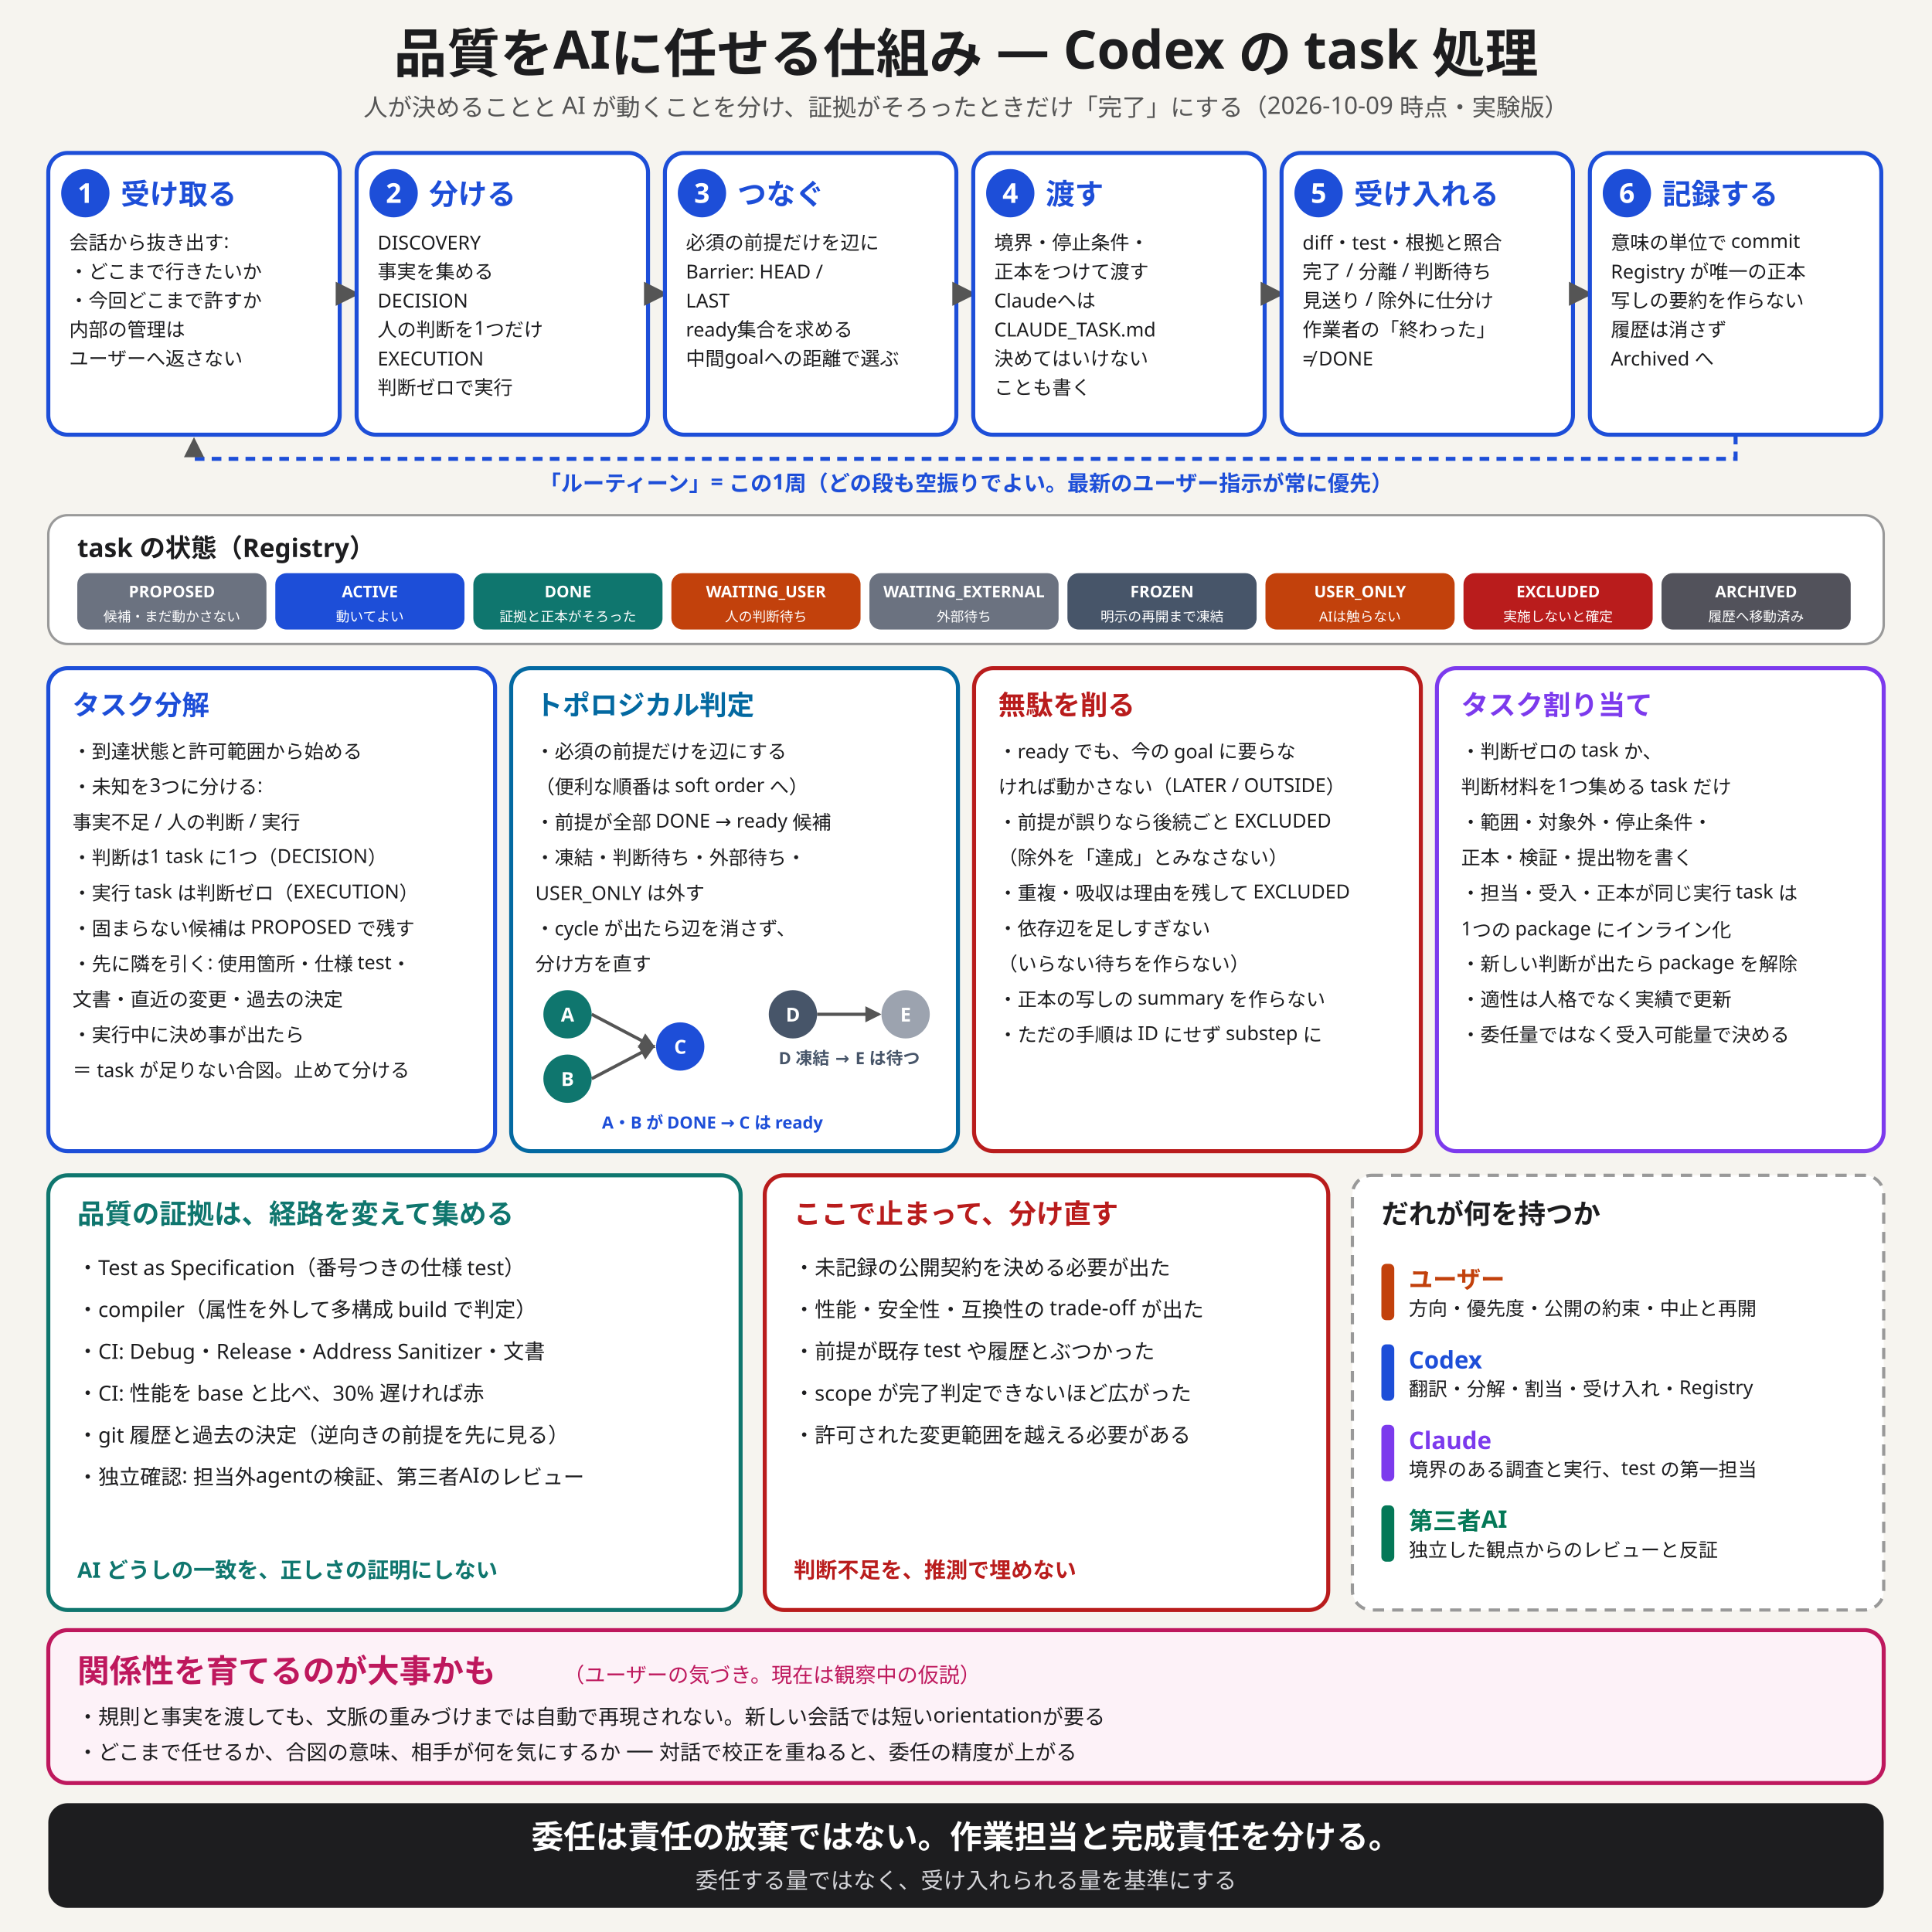
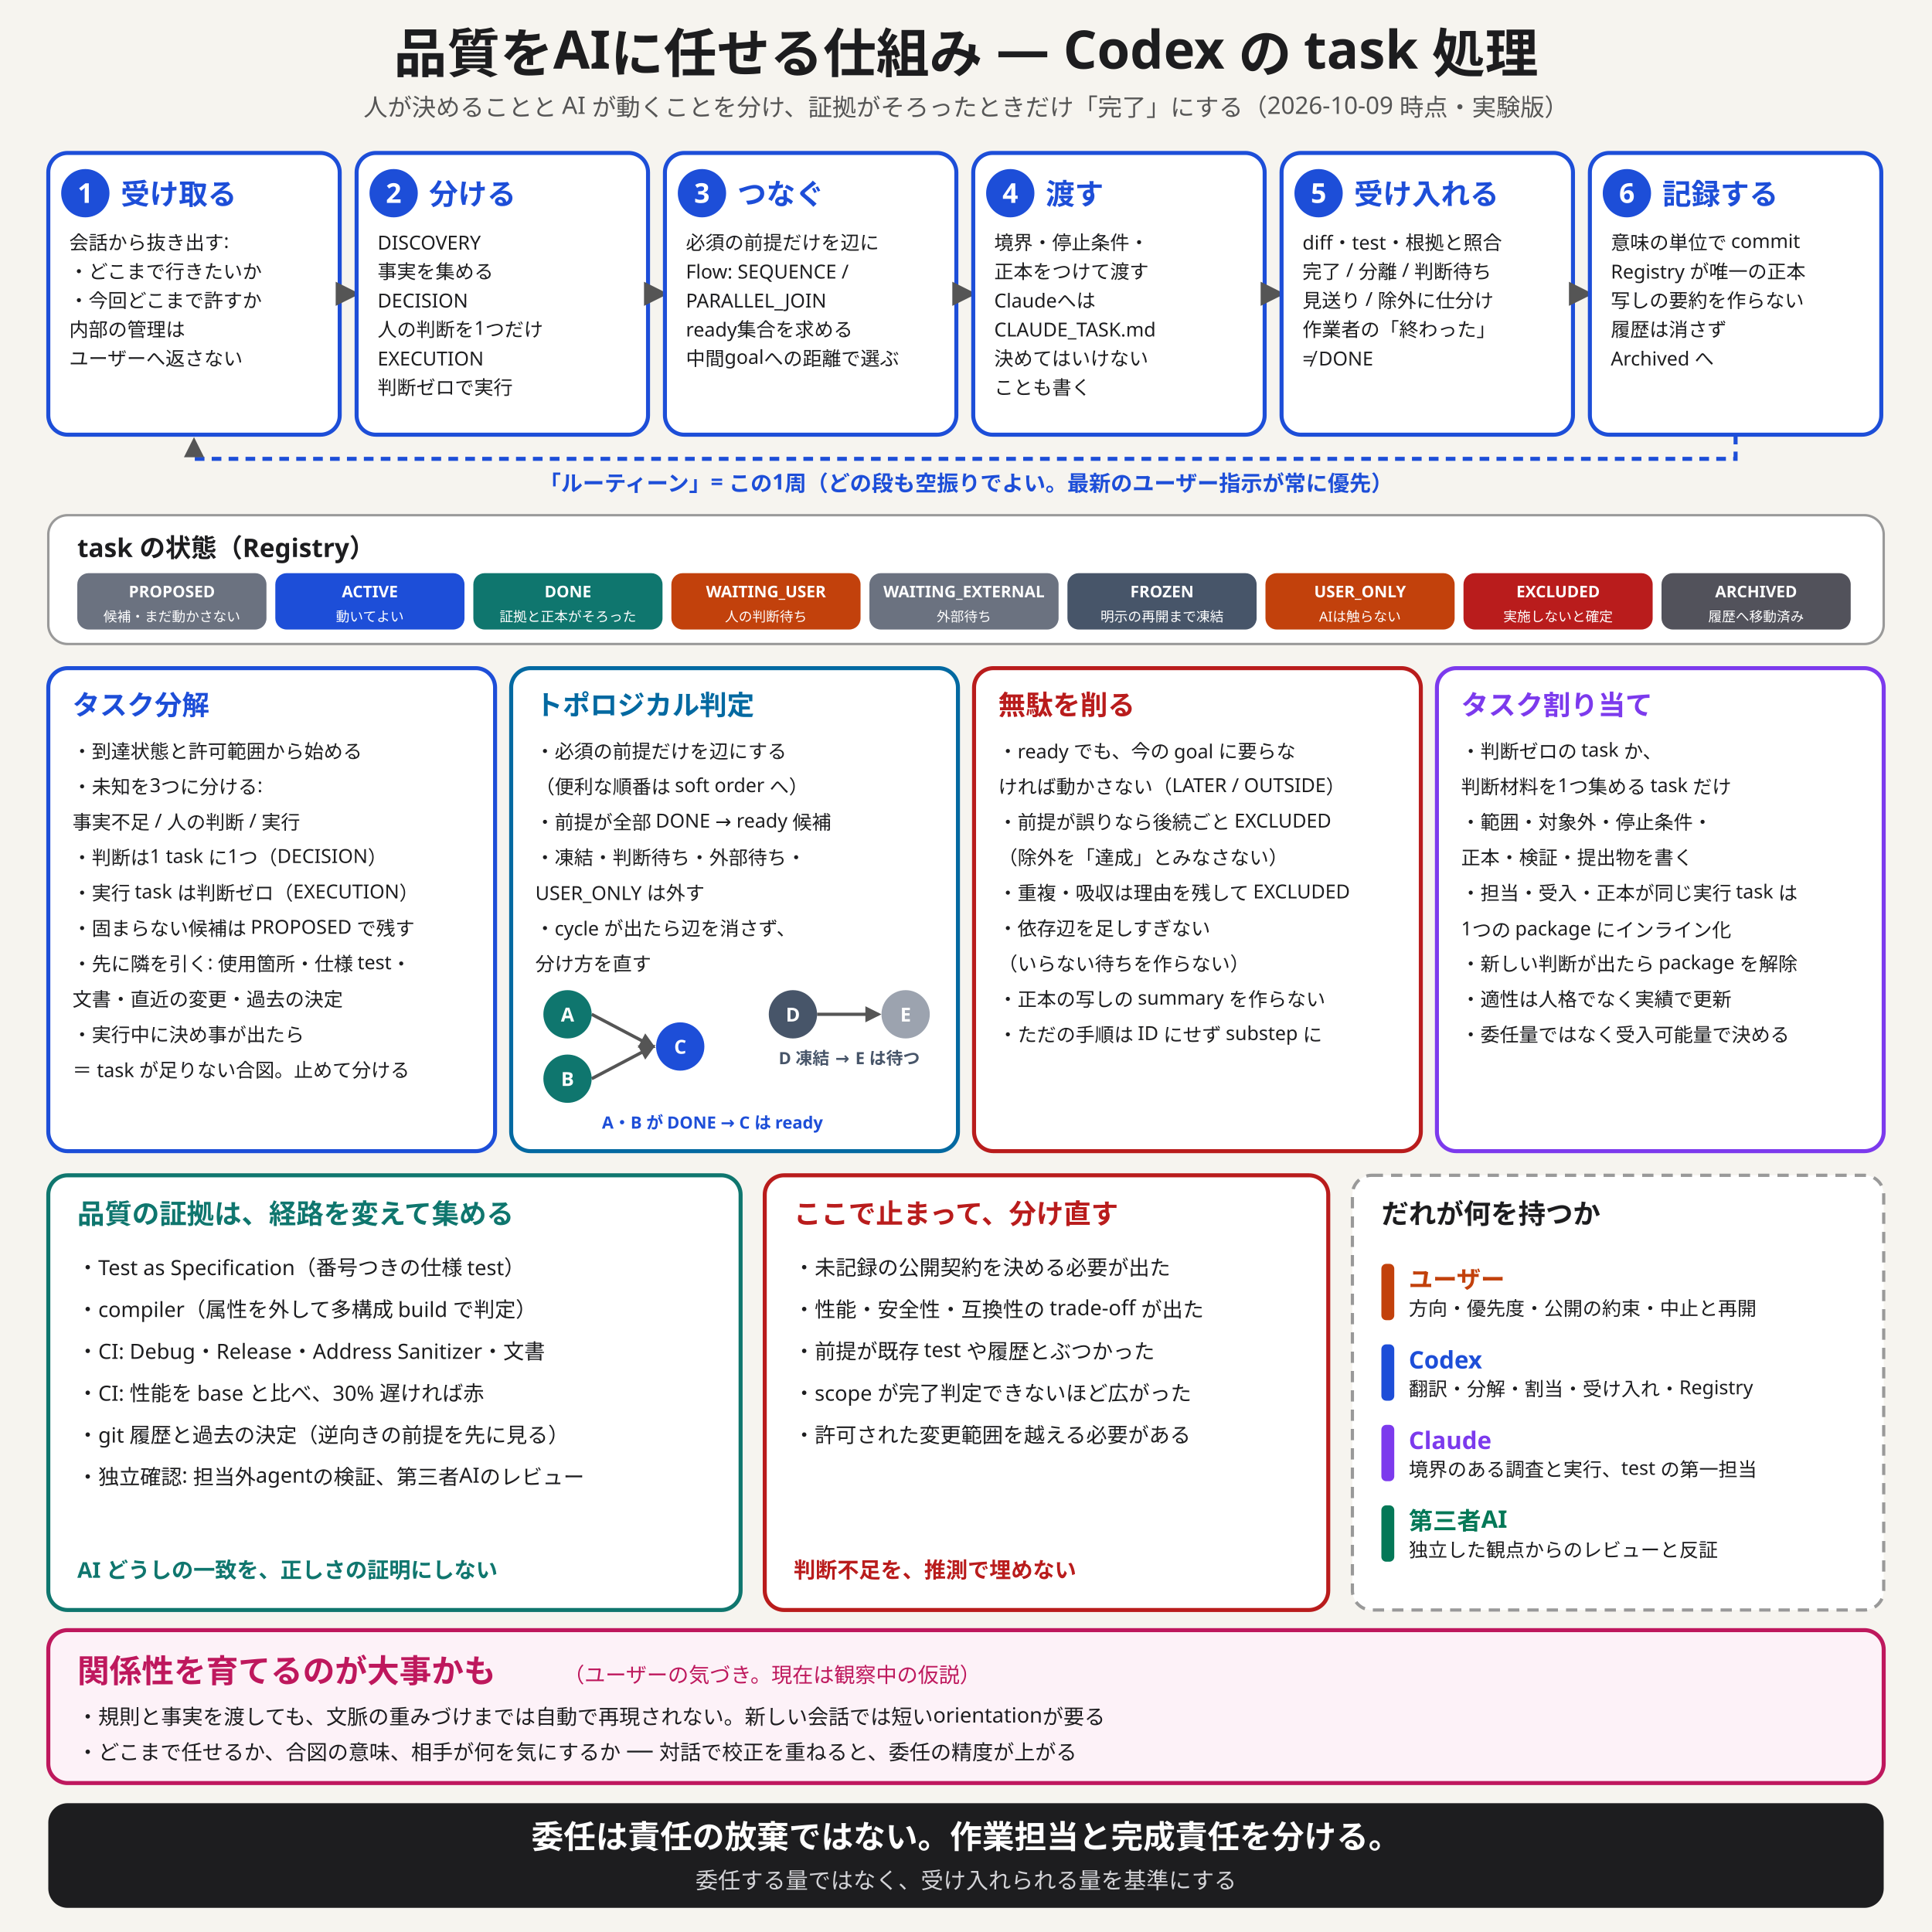
<svg xmlns="http://www.w3.org/2000/svg" width="100%" viewBox="0 0 2400 2400">
  <rect width="100%" height="100%" fill="#f6f4ef" />
  <defs>
    <marker id="h" viewBox="0 0 10 10" refX="8" refY="5" markerWidth="5" markerHeight="5" orient="auto">
      <path d="M0,0 L10,5 L0,10 z" fill="#555" />
    </marker>
  </defs>
  <text x="1200.0" y="90" font-family="Hiragino Sans, Hiragino Kaku Gothic ProN, sans-serif" font-size="66" font-weight="800" fill="#1d1d1f" text-anchor="middle">品質をAIに任せる仕組み — Codex の task 処理</text>
  <text x="1200.0" y="144" font-family="Hiragino Sans, Hiragino Kaku Gothic ProN, sans-serif" font-size="30" font-weight="500" fill="#555" text-anchor="middle">人が決めることと AI が動くことを分け、証拠がそろったときだけ「完了」にする（2026-10-09 時点・実験版）</text>
  <rect x="60" y="190" width="362" height="350" rx="24" fill="#ffffff" stroke="#1d4ed8" stroke-width="5" />
  <circle cx="106" cy="240" r="30" fill="#1d4ed8" />
  <text x="106" y="252" font-family="Hiragino Sans, Hiragino Kaku Gothic ProN, sans-serif" font-size="34" font-weight="800" fill="#fff" text-anchor="middle">1</text>
  <text x="150" y="254" font-family="Hiragino Sans, Hiragino Kaku Gothic ProN, sans-serif" font-size="36" font-weight="700" fill="#1d4ed8" text-anchor="start">受け取る</text>
  <text x="86" y="310" font-family="Hiragino Sans, Hiragino Kaku Gothic ProN, sans-serif" font-size="24" font-weight="400" fill="#1d1d1f" text-anchor="start">会話から抜き出す:</text>
  <text x="86" y="346" font-family="Hiragino Sans, Hiragino Kaku Gothic ProN, sans-serif" font-size="24" font-weight="400" fill="#1d1d1f" text-anchor="start">・どこまで行きたいか</text>
  <text x="86" y="382" font-family="Hiragino Sans, Hiragino Kaku Gothic ProN, sans-serif" font-size="24" font-weight="400" fill="#1d1d1f" text-anchor="start">・今回どこまで許すか</text>
  <text x="86" y="418" font-family="Hiragino Sans, Hiragino Kaku Gothic ProN, sans-serif" font-size="24" font-weight="400" fill="#1d1d1f" text-anchor="start">内部の管理は</text>
  <text x="86" y="454" font-family="Hiragino Sans, Hiragino Kaku Gothic ProN, sans-serif" font-size="24" font-weight="400" fill="#1d1d1f" text-anchor="start">ユーザーへ返さない</text>
  <line x1="424" y1="365.0" x2="441" y2="365.0" stroke="#1d4ed8" stroke-width="6" marker-end="url(#h)" />
  <rect x="443" y="190" width="362" height="350" rx="24" fill="#ffffff" stroke="#1d4ed8" stroke-width="5" />
  <circle cx="489" cy="240" r="30" fill="#1d4ed8" />
  <text x="489" y="252" font-family="Hiragino Sans, Hiragino Kaku Gothic ProN, sans-serif" font-size="34" font-weight="800" fill="#fff" text-anchor="middle">2</text>
  <text x="533" y="254" font-family="Hiragino Sans, Hiragino Kaku Gothic ProN, sans-serif" font-size="36" font-weight="700" fill="#1d4ed8" text-anchor="start">分ける</text>
  <text x="469" y="310" font-family="Hiragino Sans, Hiragino Kaku Gothic ProN, sans-serif" font-size="24" font-weight="400" fill="#1d1d1f" text-anchor="start">DISCOVERY</text>
  <text x="469" y="346" font-family="Hiragino Sans, Hiragino Kaku Gothic ProN, sans-serif" font-size="24" font-weight="400" fill="#1d1d1f" text-anchor="start">　事実を集める</text>
  <text x="469" y="382" font-family="Hiragino Sans, Hiragino Kaku Gothic ProN, sans-serif" font-size="24" font-weight="400" fill="#1d1d1f" text-anchor="start">DECISION</text>
  <text x="469" y="418" font-family="Hiragino Sans, Hiragino Kaku Gothic ProN, sans-serif" font-size="24" font-weight="400" fill="#1d1d1f" text-anchor="start">　人の判断を1つだけ</text>
  <text x="469" y="454" font-family="Hiragino Sans, Hiragino Kaku Gothic ProN, sans-serif" font-size="24" font-weight="400" fill="#1d1d1f" text-anchor="start">EXECUTION</text>
  <text x="469" y="490" font-family="Hiragino Sans, Hiragino Kaku Gothic ProN, sans-serif" font-size="24" font-weight="400" fill="#1d1d1f" text-anchor="start">　判断ゼロで実行</text>
  <line x1="807" y1="365.0" x2="824" y2="365.0" stroke="#1d4ed8" stroke-width="6" marker-end="url(#h)" />
  <rect x="826" y="190" width="362" height="350" rx="24" fill="#ffffff" stroke="#1d4ed8" stroke-width="5" />
  <circle cx="872" cy="240" r="30" fill="#1d4ed8" />
  <text x="872" y="252" font-family="Hiragino Sans, Hiragino Kaku Gothic ProN, sans-serif" font-size="34" font-weight="800" fill="#fff" text-anchor="middle">3</text>
  <text x="916" y="254" font-family="Hiragino Sans, Hiragino Kaku Gothic ProN, sans-serif" font-size="36" font-weight="700" fill="#1d4ed8" text-anchor="start">つなぐ</text>
  <text x="852" y="310" font-family="Hiragino Sans, Hiragino Kaku Gothic ProN, sans-serif" font-size="24" font-weight="400" fill="#1d1d1f" text-anchor="start">必須の前提だけを辺に</text>
-   <text x="852" y="346" font-family="Hiragino Sans, Hiragino Kaku Gothic ProN, sans-serif" font-size="24" font-weight="400" fill="#1d1d1f" text-anchor="start">Barrier: HEAD /</text>
-   <text x="852" y="382" font-family="Hiragino Sans, Hiragino Kaku Gothic ProN, sans-serif" font-size="24" font-weight="400" fill="#1d1d1f" text-anchor="start">　　　　 LAST</text>
+   <text x="852" y="346" font-family="Hiragino Sans, Hiragino Kaku Gothic ProN, sans-serif" font-size="24" font-weight="400" fill="#1d1d1f" text-anchor="start">Flow: SEQUENCE /</text>
+   <text x="852" y="382" font-family="Hiragino Sans, Hiragino Kaku Gothic ProN, sans-serif" font-size="24" font-weight="400" fill="#1d1d1f" text-anchor="start"> PARALLEL_JOIN</text>
  <text x="852" y="418" font-family="Hiragino Sans, Hiragino Kaku Gothic ProN, sans-serif" font-size="24" font-weight="400" fill="#1d1d1f" text-anchor="start">ready集合を求める</text>
  <text x="852" y="454" font-family="Hiragino Sans, Hiragino Kaku Gothic ProN, sans-serif" font-size="24" font-weight="400" fill="#1d1d1f" text-anchor="start">中間goalへの距離で選ぶ</text>
  <line x1="1190" y1="365.0" x2="1207" y2="365.0" stroke="#1d4ed8" stroke-width="6" marker-end="url(#h)" />
  <rect x="1209" y="190" width="362" height="350" rx="24" fill="#ffffff" stroke="#1d4ed8" stroke-width="5" />
  <circle cx="1255" cy="240" r="30" fill="#1d4ed8" />
  <text x="1255" y="252" font-family="Hiragino Sans, Hiragino Kaku Gothic ProN, sans-serif" font-size="34" font-weight="800" fill="#fff" text-anchor="middle">4</text>
  <text x="1299" y="254" font-family="Hiragino Sans, Hiragino Kaku Gothic ProN, sans-serif" font-size="36" font-weight="700" fill="#1d4ed8" text-anchor="start">渡す</text>
  <text x="1235" y="310" font-family="Hiragino Sans, Hiragino Kaku Gothic ProN, sans-serif" font-size="24" font-weight="400" fill="#1d1d1f" text-anchor="start">境界・停止条件・</text>
  <text x="1235" y="346" font-family="Hiragino Sans, Hiragino Kaku Gothic ProN, sans-serif" font-size="24" font-weight="400" fill="#1d1d1f" text-anchor="start">正本をつけて渡す</text>
  <text x="1235" y="382" font-family="Hiragino Sans, Hiragino Kaku Gothic ProN, sans-serif" font-size="24" font-weight="400" fill="#1d1d1f" text-anchor="start">Claudeへは</text>
  <text x="1235" y="418" font-family="Hiragino Sans, Hiragino Kaku Gothic ProN, sans-serif" font-size="24" font-weight="400" fill="#1d1d1f" text-anchor="start">　CLAUDE_TASK.md</text>
  <text x="1235" y="454" font-family="Hiragino Sans, Hiragino Kaku Gothic ProN, sans-serif" font-size="24" font-weight="400" fill="#1d1d1f" text-anchor="start">決めてはいけない</text>
  <text x="1235" y="490" font-family="Hiragino Sans, Hiragino Kaku Gothic ProN, sans-serif" font-size="24" font-weight="400" fill="#1d1d1f" text-anchor="start">ことも書く</text>
  <line x1="1573" y1="365.0" x2="1590" y2="365.0" stroke="#1d4ed8" stroke-width="6" marker-end="url(#h)" />
  <rect x="1592" y="190" width="362" height="350" rx="24" fill="#ffffff" stroke="#1d4ed8" stroke-width="5" />
  <circle cx="1638" cy="240" r="30" fill="#1d4ed8" />
  <text x="1638" y="252" font-family="Hiragino Sans, Hiragino Kaku Gothic ProN, sans-serif" font-size="34" font-weight="800" fill="#fff" text-anchor="middle">5</text>
  <text x="1682" y="254" font-family="Hiragino Sans, Hiragino Kaku Gothic ProN, sans-serif" font-size="36" font-weight="700" fill="#1d4ed8" text-anchor="start">受け入れる</text>
  <text x="1618" y="310" font-family="Hiragino Sans, Hiragino Kaku Gothic ProN, sans-serif" font-size="24" font-weight="400" fill="#1d1d1f" text-anchor="start">diff・test・根拠と照合</text>
  <text x="1618" y="346" font-family="Hiragino Sans, Hiragino Kaku Gothic ProN, sans-serif" font-size="24" font-weight="400" fill="#1d1d1f" text-anchor="start">完了 / 分離 / 判断待ち</text>
  <text x="1618" y="382" font-family="Hiragino Sans, Hiragino Kaku Gothic ProN, sans-serif" font-size="24" font-weight="400" fill="#1d1d1f" text-anchor="start">見送り / 除外に仕分け</text>
  <text x="1618" y="418" font-family="Hiragino Sans, Hiragino Kaku Gothic ProN, sans-serif" font-size="24" font-weight="400" fill="#1d1d1f" text-anchor="start">作業者の「終わった」</text>
  <text x="1618" y="454" font-family="Hiragino Sans, Hiragino Kaku Gothic ProN, sans-serif" font-size="24" font-weight="400" fill="#1d1d1f" text-anchor="start">　≠ DONE</text>
  <line x1="1956" y1="365.0" x2="1973" y2="365.0" stroke="#1d4ed8" stroke-width="6" marker-end="url(#h)" />
  <rect x="1975" y="190" width="362" height="350" rx="24" fill="#ffffff" stroke="#1d4ed8" stroke-width="5" />
  <circle cx="2021" cy="240" r="30" fill="#1d4ed8" />
  <text x="2021" y="252" font-family="Hiragino Sans, Hiragino Kaku Gothic ProN, sans-serif" font-size="34" font-weight="800" fill="#fff" text-anchor="middle">6</text>
  <text x="2065" y="254" font-family="Hiragino Sans, Hiragino Kaku Gothic ProN, sans-serif" font-size="36" font-weight="700" fill="#1d4ed8" text-anchor="start">記録する</text>
  <text x="2001" y="310" font-family="Hiragino Sans, Hiragino Kaku Gothic ProN, sans-serif" font-size="24" font-weight="400" fill="#1d1d1f" text-anchor="start">意味の単位で commit</text>
  <text x="2001" y="346" font-family="Hiragino Sans, Hiragino Kaku Gothic ProN, sans-serif" font-size="24" font-weight="400" fill="#1d1d1f" text-anchor="start">Registry が唯一の正本</text>
  <text x="2001" y="382" font-family="Hiragino Sans, Hiragino Kaku Gothic ProN, sans-serif" font-size="24" font-weight="400" fill="#1d1d1f" text-anchor="start">写しの要約を作らない</text>
  <text x="2001" y="418" font-family="Hiragino Sans, Hiragino Kaku Gothic ProN, sans-serif" font-size="24" font-weight="400" fill="#1d1d1f" text-anchor="start">履歴は消さず</text>
  <text x="2001" y="454" font-family="Hiragino Sans, Hiragino Kaku Gothic ProN, sans-serif" font-size="24" font-weight="400" fill="#1d1d1f" text-anchor="start">　Archived へ</text>
  <path d="M 2156.0 540 V 570 H 241.0 V 548" fill="none" stroke="#1d4ed8" stroke-width="5" stroke-dasharray="12 9" marker-end="url(#h)" />
  <text x="1200.0" y="610" font-family="Hiragino Sans, Hiragino Kaku Gothic ProN, sans-serif" font-size="27" font-weight="600" fill="#1d4ed8" text-anchor="middle">「ルーティーン」= この1周（どの段も空振りでよい。最新のユーザー指示が常に優先）</text>
  <rect x="60" y="640" width="2280" height="160" rx="24" fill="#ffffff" stroke="#999" stroke-width="3" />
  <text x="96" y="692" font-family="Hiragino Sans, Hiragino Kaku Gothic ProN, sans-serif" font-size="32" font-weight="700" fill="#1d1d1f" text-anchor="start">task の状態（Registry）</text>
  <rect x="96" y="712" width="235" height="70" rx="14" fill="#6b7280" />
  <text x="213.5" y="742" font-family="Hiragino Sans, Hiragino Kaku Gothic ProN, sans-serif" font-size="20" font-weight="700" fill="#fff" text-anchor="middle">PROPOSED</text>
  <text x="213.5" y="772" font-family="Hiragino Sans, Hiragino Kaku Gothic ProN, sans-serif" font-size="17" font-weight="500" fill="#fff" text-anchor="middle">候補・まだ動かさない</text>
  <rect x="342" y="712" width="235" height="70" rx="14" fill="#1d4ed8" />
  <text x="459.5" y="742" font-family="Hiragino Sans, Hiragino Kaku Gothic ProN, sans-serif" font-size="20" font-weight="700" fill="#fff" text-anchor="middle">ACTIVE</text>
  <text x="459.5" y="772" font-family="Hiragino Sans, Hiragino Kaku Gothic ProN, sans-serif" font-size="17" font-weight="500" fill="#fff" text-anchor="middle">動いてよい</text>
  <rect x="588" y="712" width="235" height="70" rx="14" fill="#0f766e" />
  <text x="705.5" y="742" font-family="Hiragino Sans, Hiragino Kaku Gothic ProN, sans-serif" font-size="20" font-weight="700" fill="#fff" text-anchor="middle">DONE</text>
  <text x="705.5" y="772" font-family="Hiragino Sans, Hiragino Kaku Gothic ProN, sans-serif" font-size="17" font-weight="500" fill="#fff" text-anchor="middle">証拠と正本がそろった</text>
  <rect x="834" y="712" width="235" height="70" rx="14" fill="#c2410c" />
  <text x="951.5" y="742" font-family="Hiragino Sans, Hiragino Kaku Gothic ProN, sans-serif" font-size="20" font-weight="700" fill="#fff" text-anchor="middle">WAITING_USER</text>
  <text x="951.5" y="772" font-family="Hiragino Sans, Hiragino Kaku Gothic ProN, sans-serif" font-size="17" font-weight="500" fill="#fff" text-anchor="middle">人の判断待ち</text>
  <rect x="1080" y="712" width="235" height="70" rx="14" fill="#6b7280" />
  <text x="1197.5" y="742" font-family="Hiragino Sans, Hiragino Kaku Gothic ProN, sans-serif" font-size="20" font-weight="700" fill="#fff" text-anchor="middle">WAITING_EXTERNAL</text>
  <text x="1197.5" y="772" font-family="Hiragino Sans, Hiragino Kaku Gothic ProN, sans-serif" font-size="17" font-weight="500" fill="#fff" text-anchor="middle">外部待ち</text>
  <rect x="1326" y="712" width="235" height="70" rx="14" fill="#475569" />
  <text x="1443.5" y="742" font-family="Hiragino Sans, Hiragino Kaku Gothic ProN, sans-serif" font-size="20" font-weight="700" fill="#fff" text-anchor="middle">FROZEN</text>
  <text x="1443.5" y="772" font-family="Hiragino Sans, Hiragino Kaku Gothic ProN, sans-serif" font-size="17" font-weight="500" fill="#fff" text-anchor="middle">明示の再開まで凍結</text>
  <rect x="1572" y="712" width="235" height="70" rx="14" fill="#c2410c" />
  <text x="1689.5" y="742" font-family="Hiragino Sans, Hiragino Kaku Gothic ProN, sans-serif" font-size="20" font-weight="700" fill="#fff" text-anchor="middle">USER_ONLY</text>
  <text x="1689.5" y="772" font-family="Hiragino Sans, Hiragino Kaku Gothic ProN, sans-serif" font-size="17" font-weight="500" fill="#fff" text-anchor="middle">AIは触らない</text>
  <rect x="1818" y="712" width="235" height="70" rx="14" fill="#b91c1c" />
  <text x="1935.5" y="742" font-family="Hiragino Sans, Hiragino Kaku Gothic ProN, sans-serif" font-size="20" font-weight="700" fill="#fff" text-anchor="middle">EXCLUDED</text>
  <text x="1935.5" y="772" font-family="Hiragino Sans, Hiragino Kaku Gothic ProN, sans-serif" font-size="17" font-weight="500" fill="#fff" text-anchor="middle">実施しないと確定</text>
  <rect x="2064" y="712" width="235" height="70" rx="14" fill="#52525b" />
  <text x="2181.5" y="742" font-family="Hiragino Sans, Hiragino Kaku Gothic ProN, sans-serif" font-size="20" font-weight="700" fill="#fff" text-anchor="middle">ARCHIVED</text>
  <text x="2181.5" y="772" font-family="Hiragino Sans, Hiragino Kaku Gothic ProN, sans-serif" font-size="17" font-weight="500" fill="#fff" text-anchor="middle">履歴へ移動済み</text>
  <rect x="60" y="830" width="555" height="600" rx="24" fill="#ffffff" stroke="#1d4ed8" stroke-width="5" />
  <text x="90" y="888" font-family="Hiragino Sans, Hiragino Kaku Gothic ProN, sans-serif" font-size="34" font-weight="700" fill="#1d4ed8" text-anchor="start">タスク分解</text>
  <text x="90" y="942" font-family="Hiragino Sans, Hiragino Kaku Gothic ProN, sans-serif" font-size="24" font-weight="400" fill="#1d1d1f" text-anchor="start">・到達状態と許可範囲から始める</text>
  <text x="90" y="986" font-family="Hiragino Sans, Hiragino Kaku Gothic ProN, sans-serif" font-size="24" font-weight="400" fill="#1d1d1f" text-anchor="start">・未知を3つに分ける:</text>
  <text x="90" y="1030" font-family="Hiragino Sans, Hiragino Kaku Gothic ProN, sans-serif" font-size="24" font-weight="400" fill="#1d1d1f" text-anchor="start">　事実不足 / 人の判断 / 実行</text>
  <text x="90" y="1074" font-family="Hiragino Sans, Hiragino Kaku Gothic ProN, sans-serif" font-size="24" font-weight="400" fill="#1d1d1f" text-anchor="start">・判断は1 task に1つ（DECISION）</text>
  <text x="90" y="1118" font-family="Hiragino Sans, Hiragino Kaku Gothic ProN, sans-serif" font-size="24" font-weight="400" fill="#1d1d1f" text-anchor="start">・実行 task は判断ゼロ（EXECUTION）</text>
  <text x="90" y="1162" font-family="Hiragino Sans, Hiragino Kaku Gothic ProN, sans-serif" font-size="24" font-weight="400" fill="#1d1d1f" text-anchor="start">・固まらない候補は PROPOSED で残す</text>
  <text x="90" y="1206" font-family="Hiragino Sans, Hiragino Kaku Gothic ProN, sans-serif" font-size="24" font-weight="400" fill="#1d1d1f" text-anchor="start">・先に隣を引く: 使用箇所・仕様 test・</text>
  <text x="90" y="1250" font-family="Hiragino Sans, Hiragino Kaku Gothic ProN, sans-serif" font-size="24" font-weight="400" fill="#1d1d1f" text-anchor="start">　文書・直近の変更・過去の決定</text>
  <text x="90" y="1294" font-family="Hiragino Sans, Hiragino Kaku Gothic ProN, sans-serif" font-size="24" font-weight="400" fill="#1d1d1f" text-anchor="start">・実行中に決め事が出たら</text>
  <text x="90" y="1338" font-family="Hiragino Sans, Hiragino Kaku Gothic ProN, sans-serif" font-size="24" font-weight="400" fill="#1d1d1f" text-anchor="start">　＝ task が足りない合図。止めて分ける</text>
  <rect x="635" y="830" width="555" height="600" rx="24" fill="#ffffff" stroke="#0369a1" stroke-width="5" />
  <text x="665" y="888" font-family="Hiragino Sans, Hiragino Kaku Gothic ProN, sans-serif" font-size="34" font-weight="700" fill="#0369a1" text-anchor="start">トポロジカル判定</text>
  <text x="665" y="942" font-family="Hiragino Sans, Hiragino Kaku Gothic ProN, sans-serif" font-size="24" font-weight="400" fill="#1d1d1f" text-anchor="start">・必須の前提だけを辺にする</text>
  <text x="665" y="986" font-family="Hiragino Sans, Hiragino Kaku Gothic ProN, sans-serif" font-size="24" font-weight="400" fill="#1d1d1f" text-anchor="start">　（便利な順番は soft order へ）</text>
  <text x="665" y="1030" font-family="Hiragino Sans, Hiragino Kaku Gothic ProN, sans-serif" font-size="24" font-weight="400" fill="#1d1d1f" text-anchor="start">・前提が全部 DONE → ready 候補</text>
  <text x="665" y="1074" font-family="Hiragino Sans, Hiragino Kaku Gothic ProN, sans-serif" font-size="24" font-weight="400" fill="#1d1d1f" text-anchor="start">・凍結・判断待ち・外部待ち・</text>
  <text x="665" y="1118" font-family="Hiragino Sans, Hiragino Kaku Gothic ProN, sans-serif" font-size="24" font-weight="400" fill="#1d1d1f" text-anchor="start">　USER_ONLY は外す</text>
  <text x="665" y="1162" font-family="Hiragino Sans, Hiragino Kaku Gothic ProN, sans-serif" font-size="24" font-weight="400" fill="#1d1d1f" text-anchor="start">・cycle が出たら辺を消さず、</text>
  <text x="665" y="1206" font-family="Hiragino Sans, Hiragino Kaku Gothic ProN, sans-serif" font-size="24" font-weight="400" fill="#1d1d1f" text-anchor="start">　分け方を直す</text>
  <line x1="735" y1="1260" x2="811" y2="1300" stroke="#555" stroke-width="4" marker-end="url(#h)" />
  <line x1="735" y1="1340" x2="811" y2="1300" stroke="#555" stroke-width="4" marker-end="url(#h)" />
  <line x1="1015" y1="1260" x2="1091" y2="1260" stroke="#555" stroke-width="4" marker-end="url(#h)" />
  <circle cx="705" cy="1260" r="30" fill="#0f766e" />
  <text x="705" y="1269" font-family="Hiragino Sans, Hiragino Kaku Gothic ProN, sans-serif" font-size="24" font-weight="700" fill="#fff" text-anchor="middle">A</text>
  <circle cx="705" cy="1340" r="30" fill="#0f766e" />
  <text x="705" y="1349" font-family="Hiragino Sans, Hiragino Kaku Gothic ProN, sans-serif" font-size="24" font-weight="700" fill="#fff" text-anchor="middle">B</text>
  <circle cx="845" cy="1300" r="30" fill="#1d4ed8" />
  <text x="845" y="1309" font-family="Hiragino Sans, Hiragino Kaku Gothic ProN, sans-serif" font-size="24" font-weight="700" fill="#fff" text-anchor="middle">C</text>
  <circle cx="985" cy="1260" r="30" fill="#475569" />
  <text x="985" y="1269" font-family="Hiragino Sans, Hiragino Kaku Gothic ProN, sans-serif" font-size="24" font-weight="700" fill="#fff" text-anchor="middle">D</text>
  <circle cx="1125" cy="1260" r="30" fill="#9ca3af" />
  <text x="1125" y="1269" font-family="Hiragino Sans, Hiragino Kaku Gothic ProN, sans-serif" font-size="24" font-weight="700" fill="#fff" text-anchor="middle">E</text>
  <text x="885" y="1402" font-family="Hiragino Sans, Hiragino Kaku Gothic ProN, sans-serif" font-size="21" font-weight="700" fill="#1d4ed8" text-anchor="middle">A・B が DONE → C は ready</text>
  <text x="1055" y="1322" font-family="Hiragino Sans, Hiragino Kaku Gothic ProN, sans-serif" font-size="21" font-weight="700" fill="#475569" text-anchor="middle">D 凍結 → E は待つ</text>
  <rect x="1210" y="830" width="555" height="600" rx="24" fill="#ffffff" stroke="#b91c1c" stroke-width="5" />
  <text x="1240" y="888" font-family="Hiragino Sans, Hiragino Kaku Gothic ProN, sans-serif" font-size="34" font-weight="700" fill="#b91c1c" text-anchor="start">無駄を削る</text>
  <text x="1240" y="942" font-family="Hiragino Sans, Hiragino Kaku Gothic ProN, sans-serif" font-size="24" font-weight="400" fill="#1d1d1f" text-anchor="start">・ready でも、今の goal に要らな</text>
  <text x="1240" y="986" font-family="Hiragino Sans, Hiragino Kaku Gothic ProN, sans-serif" font-size="24" font-weight="400" fill="#1d1d1f" text-anchor="start">　ければ動かさない（LATER / OUTSIDE）</text>
  <text x="1240" y="1030" font-family="Hiragino Sans, Hiragino Kaku Gothic ProN, sans-serif" font-size="24" font-weight="400" fill="#1d1d1f" text-anchor="start">・前提が誤りなら後続ごと EXCLUDED</text>
  <text x="1240" y="1074" font-family="Hiragino Sans, Hiragino Kaku Gothic ProN, sans-serif" font-size="24" font-weight="400" fill="#1d1d1f" text-anchor="start">　（除外を「達成」とみなさない）</text>
  <text x="1240" y="1118" font-family="Hiragino Sans, Hiragino Kaku Gothic ProN, sans-serif" font-size="24" font-weight="400" fill="#1d1d1f" text-anchor="start">・重複・吸収は理由を残して EXCLUDED</text>
  <text x="1240" y="1162" font-family="Hiragino Sans, Hiragino Kaku Gothic ProN, sans-serif" font-size="24" font-weight="400" fill="#1d1d1f" text-anchor="start">・依存辺を足しすぎない</text>
  <text x="1240" y="1206" font-family="Hiragino Sans, Hiragino Kaku Gothic ProN, sans-serif" font-size="24" font-weight="400" fill="#1d1d1f" text-anchor="start">　（いらない待ちを作らない）</text>
  <text x="1240" y="1250" font-family="Hiragino Sans, Hiragino Kaku Gothic ProN, sans-serif" font-size="24" font-weight="400" fill="#1d1d1f" text-anchor="start">・正本の写しの summary を作らない</text>
  <text x="1240" y="1294" font-family="Hiragino Sans, Hiragino Kaku Gothic ProN, sans-serif" font-size="24" font-weight="400" fill="#1d1d1f" text-anchor="start">・ただの手順は ID にせず substep に</text>
  <rect x="1785" y="830" width="555" height="600" rx="24" fill="#ffffff" stroke="#7c3aed" stroke-width="5" />
  <text x="1815" y="888" font-family="Hiragino Sans, Hiragino Kaku Gothic ProN, sans-serif" font-size="34" font-weight="700" fill="#7c3aed" text-anchor="start">タスク割り当て</text>
  <text x="1815" y="942" font-family="Hiragino Sans, Hiragino Kaku Gothic ProN, sans-serif" font-size="24" font-weight="400" fill="#1d1d1f" text-anchor="start">・判断ゼロの task か、</text>
  <text x="1815" y="986" font-family="Hiragino Sans, Hiragino Kaku Gothic ProN, sans-serif" font-size="24" font-weight="400" fill="#1d1d1f" text-anchor="start">　判断材料を1つ集める task だけ</text>
  <text x="1815" y="1030" font-family="Hiragino Sans, Hiragino Kaku Gothic ProN, sans-serif" font-size="24" font-weight="400" fill="#1d1d1f" text-anchor="start">・範囲・対象外・停止条件・</text>
  <text x="1815" y="1074" font-family="Hiragino Sans, Hiragino Kaku Gothic ProN, sans-serif" font-size="24" font-weight="400" fill="#1d1d1f" text-anchor="start">　正本・検証・提出物を書く</text>
  <text x="1815" y="1118" font-family="Hiragino Sans, Hiragino Kaku Gothic ProN, sans-serif" font-size="24" font-weight="400" fill="#1d1d1f" text-anchor="start">・担当・受入・正本が同じ実行 task は</text>
  <text x="1815" y="1162" font-family="Hiragino Sans, Hiragino Kaku Gothic ProN, sans-serif" font-size="24" font-weight="400" fill="#1d1d1f" text-anchor="start">　1つの package にインライン化</text>
  <text x="1815" y="1206" font-family="Hiragino Sans, Hiragino Kaku Gothic ProN, sans-serif" font-size="24" font-weight="400" fill="#1d1d1f" text-anchor="start">・新しい判断が出たら package を解除</text>
  <text x="1815" y="1250" font-family="Hiragino Sans, Hiragino Kaku Gothic ProN, sans-serif" font-size="24" font-weight="400" fill="#1d1d1f" text-anchor="start">・適性は人格でなく実績で更新</text>
  <text x="1815" y="1294" font-family="Hiragino Sans, Hiragino Kaku Gothic ProN, sans-serif" font-size="24" font-weight="400" fill="#1d1d1f" text-anchor="start">・委任量ではなく受入可能量で決める</text>
  <rect x="60" y="1460" width="860" height="540" rx="24" fill="#ffffff" stroke="#0f766e" stroke-width="5" />
  <text x="96" y="1520" font-family="Hiragino Sans, Hiragino Kaku Gothic ProN, sans-serif" font-size="34" font-weight="700" fill="#0f766e" text-anchor="start">品質の証拠は、経路を変えて集める</text>
  <text x="96" y="1584" font-family="Hiragino Sans, Hiragino Kaku Gothic ProN, sans-serif" font-size="26" font-weight="400" fill="#1d1d1f" text-anchor="start">・Test as Specification（番号つきの仕様 test）</text>
  <text x="96" y="1636" font-family="Hiragino Sans, Hiragino Kaku Gothic ProN, sans-serif" font-size="26" font-weight="400" fill="#1d1d1f" text-anchor="start">・compiler（属性を外して多構成 build で判定）</text>
  <text x="96" y="1688" font-family="Hiragino Sans, Hiragino Kaku Gothic ProN, sans-serif" font-size="26" font-weight="400" fill="#1d1d1f" text-anchor="start">・CI: Debug・Release・Address Sanitizer・文書</text>
  <text x="96" y="1740" font-family="Hiragino Sans, Hiragino Kaku Gothic ProN, sans-serif" font-size="26" font-weight="400" fill="#1d1d1f" text-anchor="start">・CI: 性能を base と比べ、30% 遅ければ赤</text>
  <text x="96" y="1792" font-family="Hiragino Sans, Hiragino Kaku Gothic ProN, sans-serif" font-size="26" font-weight="400" fill="#1d1d1f" text-anchor="start">・git 履歴と過去の決定（逆向きの前提を先に見る）</text>
  <text x="96" y="1844" font-family="Hiragino Sans, Hiragino Kaku Gothic ProN, sans-serif" font-size="26" font-weight="400" fill="#1d1d1f" text-anchor="start">・独立確認: 担当外agentの検証、第三者AIのレビュー</text>
  <text x="96" y="1960" font-family="Hiragino Sans, Hiragino Kaku Gothic ProN, sans-serif" font-size="27" font-weight="700" fill="#0f766e" text-anchor="start">AI どうしの一致を、正しさの証明にしない</text>
  <rect x="950" y="1460" width="700" height="540" rx="24" fill="#ffffff" stroke="#b91c1c" stroke-width="5" />
  <text x="986" y="1520" font-family="Hiragino Sans, Hiragino Kaku Gothic ProN, sans-serif" font-size="34" font-weight="700" fill="#b91c1c" text-anchor="start">ここで止まって、分け直す</text>
  <text x="986" y="1584" font-family="Hiragino Sans, Hiragino Kaku Gothic ProN, sans-serif" font-size="26" font-weight="400" fill="#1d1d1f" text-anchor="start">・未記録の公開契約を決める必要が出た</text>
  <text x="986" y="1636" font-family="Hiragino Sans, Hiragino Kaku Gothic ProN, sans-serif" font-size="26" font-weight="400" fill="#1d1d1f" text-anchor="start">・性能・安全性・互換性の trade-off が出た</text>
  <text x="986" y="1688" font-family="Hiragino Sans, Hiragino Kaku Gothic ProN, sans-serif" font-size="26" font-weight="400" fill="#1d1d1f" text-anchor="start">・前提が既存 test や履歴とぶつかった</text>
  <text x="986" y="1740" font-family="Hiragino Sans, Hiragino Kaku Gothic ProN, sans-serif" font-size="26" font-weight="400" fill="#1d1d1f" text-anchor="start">・scope が完了判定できないほど広がった</text>
  <text x="986" y="1792" font-family="Hiragino Sans, Hiragino Kaku Gothic ProN, sans-serif" font-size="26" font-weight="400" fill="#1d1d1f" text-anchor="start">・許可された変更範囲を越える必要がある</text>
  <text x="986" y="1960" font-family="Hiragino Sans, Hiragino Kaku Gothic ProN, sans-serif" font-size="27" font-weight="700" fill="#b91c1c" text-anchor="start">判断不足を、推測で埋めない</text>
  <rect x="1680" y="1460" width="660" height="540" rx="24" fill="#ffffff" stroke="#999" stroke-width="4" stroke-dasharray="14 10" />
  <text x="1716" y="1520" font-family="Hiragino Sans, Hiragino Kaku Gothic ProN, sans-serif" font-size="34" font-weight="700" fill="#1d1d1f" text-anchor="start">だれが何を持つか</text>
  <rect x="1716" y="1570" width="16" height="70" rx="6" fill="#c2410c" />
  <text x="1750" y="1600" font-family="Hiragino Sans, Hiragino Kaku Gothic ProN, sans-serif" font-size="30" font-weight="700" fill="#c2410c" text-anchor="start">ユーザー</text>
  <text x="1750" y="1634" font-family="Hiragino Sans, Hiragino Kaku Gothic ProN, sans-serif" font-size="24" font-weight="400" fill="#1d1d1f" text-anchor="start">方向・優先度・公開の約束・中止と再開</text>
  <rect x="1716" y="1670" width="16" height="70" rx="6" fill="#1d4ed8" />
  <text x="1750" y="1700" font-family="Hiragino Sans, Hiragino Kaku Gothic ProN, sans-serif" font-size="30" font-weight="700" fill="#1d4ed8" text-anchor="start">Codex</text>
  <text x="1750" y="1734" font-family="Hiragino Sans, Hiragino Kaku Gothic ProN, sans-serif" font-size="24" font-weight="400" fill="#1d1d1f" text-anchor="start">翻訳・分解・割当・受け入れ・Registry</text>
  <rect x="1716" y="1770" width="16" height="70" rx="6" fill="#7c3aed" />
  <text x="1750" y="1800" font-family="Hiragino Sans, Hiragino Kaku Gothic ProN, sans-serif" font-size="30" font-weight="700" fill="#7c3aed" text-anchor="start">Claude</text>
  <text x="1750" y="1834" font-family="Hiragino Sans, Hiragino Kaku Gothic ProN, sans-serif" font-size="24" font-weight="400" fill="#1d1d1f" text-anchor="start">境界のある調査と実行、test の第一担当</text>
  <rect x="1716" y="1870" width="16" height="70" rx="6" fill="#047857" />
  <text x="1750" y="1900" font-family="Hiragino Sans, Hiragino Kaku Gothic ProN, sans-serif" font-size="30" font-weight="700" fill="#047857" text-anchor="start">第三者AI</text>
  <text x="1750" y="1934" font-family="Hiragino Sans, Hiragino Kaku Gothic ProN, sans-serif" font-size="24" font-weight="400" fill="#1d1d1f" text-anchor="start">独立した観点からのレビューと反証</text>
  <rect x="60" y="2025" width="2280" height="190" rx="24" fill="#fdf2f8" stroke="#be185d" stroke-width="5" />
  <text x="96" y="2090" font-family="Hiragino Sans, Hiragino Kaku Gothic ProN, sans-serif" font-size="40" font-weight="800" fill="#be185d" text-anchor="start">関係性を育てるのが大事かも</text>
  <text x="700" y="2090" font-family="Hiragino Sans, Hiragino Kaku Gothic ProN, sans-serif" font-size="26" font-weight="500" fill="#be185d" text-anchor="start">（ユーザーの気づき。現在は観察中の仮説）</text>
  <text x="96" y="2142" font-family="Hiragino Sans, Hiragino Kaku Gothic ProN, sans-serif" font-size="26" font-weight="400" fill="#1d1d1f" text-anchor="start">・規則と事実を渡しても、文脈の重みづけまでは自動で再現されない。新しい会話では短いorientationが要る</text>
  <text x="96" y="2186" font-family="Hiragino Sans, Hiragino Kaku Gothic ProN, sans-serif" font-size="26" font-weight="400" fill="#1d1d1f" text-anchor="start">・どこまで任せるか、合図の意味、相手が何を気にするか ── 対話で校正を重ねると、委任の精度が上がる</text>
  <rect x="60" y="2240" width="2280" height="130" rx="24" fill="#1d1d1f" />
  <text x="1200.0" y="2296" font-family="Hiragino Sans, Hiragino Kaku Gothic ProN, sans-serif" font-size="40" font-weight="700" fill="#fff" text-anchor="middle">委任は責任の放棄ではない。作業担当と完成責任を分ける。</text>
  <text x="1200.0" y="2346" font-family="Hiragino Sans, Hiragino Kaku Gothic ProN, sans-serif" font-size="28" font-weight="500" fill="#d4d4d8" text-anchor="middle">委任する量ではなく、受け入れられる量を基準にする</text>
</svg>
